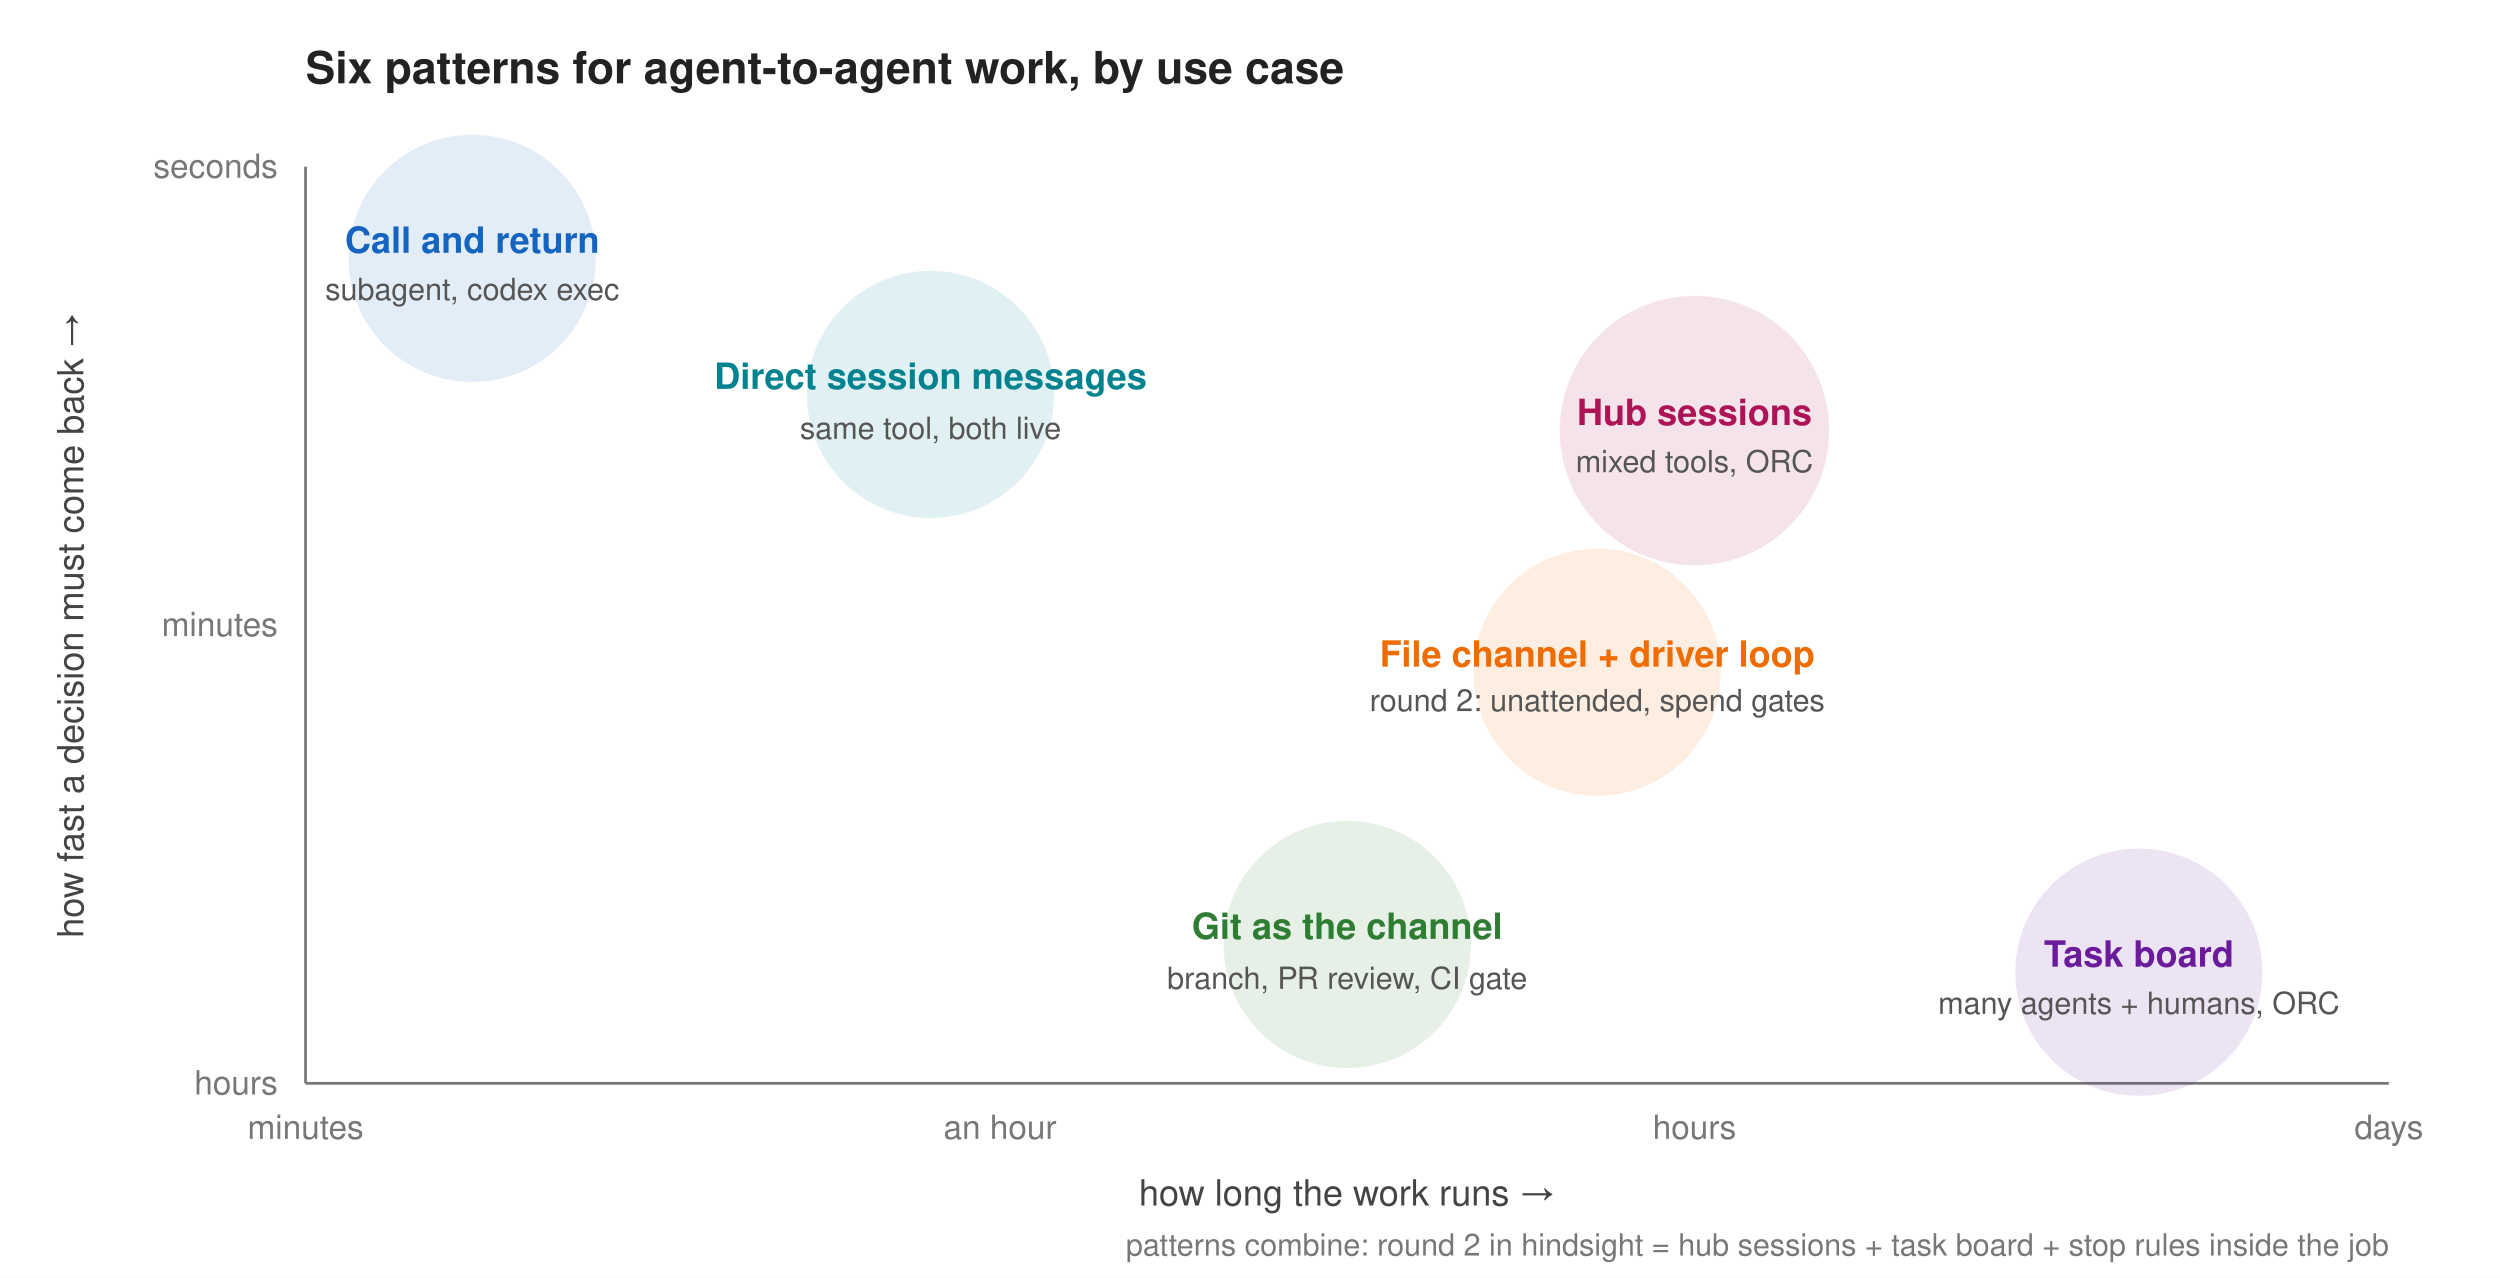
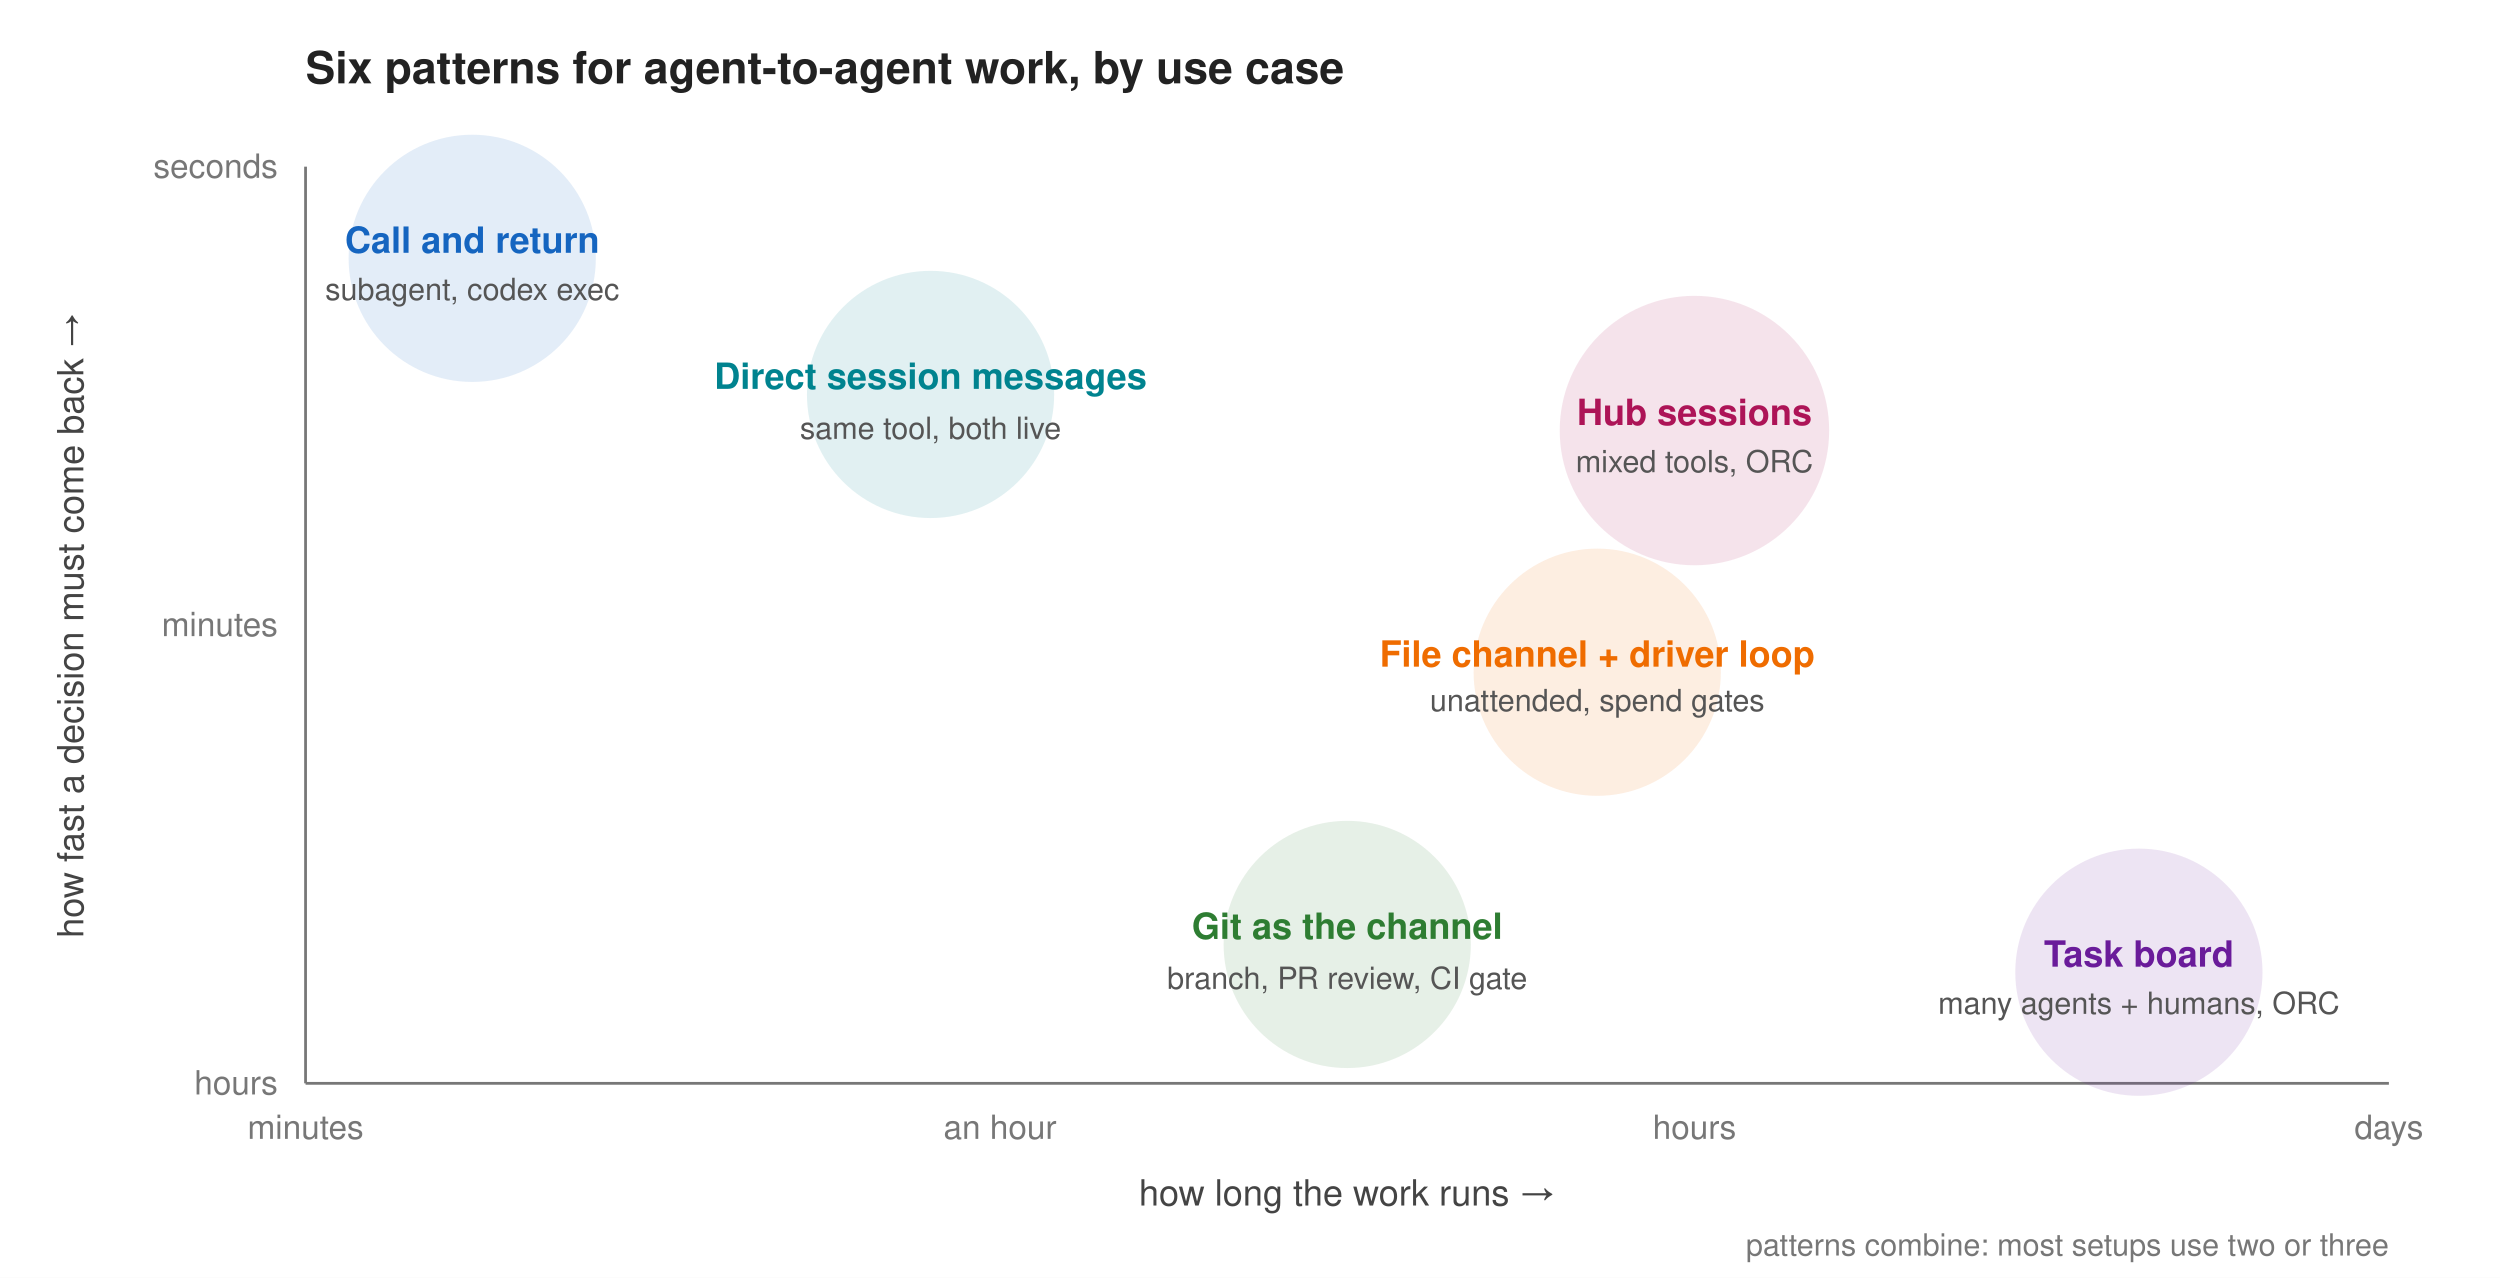
<svg xmlns="http://www.w3.org/2000/svg" viewBox="0 0 900 460" font-family="-apple-system,Segoe UI,Helvetica,Arial,sans-serif" font-size="13">
  <rect width="900" height="460" fill="#fff" />
  <text x="110" y="30" font-size="16" font-weight="600" fill="#222">Six patterns for agent-to-agent work, by use case</text>
  <line x1="110" y1="390" x2="860" y2="390" stroke="#777" />
  <line x1="110" y1="390" x2="110" y2="60" stroke="#777" />
  <text x="110" y="410" text-anchor="middle" fill="#777" font-size="12">minutes</text>
  <text x="360" y="410" text-anchor="middle" fill="#777" font-size="12">an hour</text>
  <text x="610" y="410" text-anchor="middle" fill="#777" font-size="12">hours</text>
  <text x="860" y="410" text-anchor="middle" fill="#777" font-size="12">days</text>
  <text x="485.0" y="434" text-anchor="middle" fill="#444">how long the work runs →</text>
  <text x="100" y="394" text-anchor="end" fill="#777" font-size="12">hours</text>
  <text x="100" y="229" text-anchor="end" fill="#777" font-size="12">minutes</text>
  <text x="100" y="64" text-anchor="end" fill="#777" font-size="12">seconds</text>
  <text x="30" y="225.0" text-anchor="middle" fill="#444" transform="rotate(-90 30 225.0)">how fast a decision must come back →</text>
  <circle cx="170" cy="93" r="44" fill="#1565c0" opacity="0.12" stroke="#1565c0" />
  <text x="170" y="91" text-anchor="middle" font-weight="600" fill="#1565c0">Call and return</text>
  <text x="170" y="108" text-anchor="middle" font-size="11" fill="#555">subagent, codex exec</text>
  <circle cx="335" cy="142" r="44" fill="#00838f" opacity="0.12" stroke="#00838f" />
  <text x="335" y="140" text-anchor="middle" font-weight="600" fill="#00838f">Direct session messages</text>
  <text x="335" y="158" text-anchor="middle" font-size="11" fill="#555">same tool, both live</text>
  <circle cx="575" cy="242" r="44" fill="#ef6c00" opacity="0.12" stroke="#ef6c00" />
  <text x="575" y="240" text-anchor="middle" font-weight="600" fill="#ef6c00">File channel + driver loop</text>
-   <text x="575" y="256" text-anchor="middle" font-size="11" fill="#555">round 2: unattended, spend gates</text>
+   <text x="575" y="256" text-anchor="middle" font-size="11" fill="#555">unattended, spend gates</text>
  <circle cx="485" cy="340" r="44" fill="#2e7d32" opacity="0.12" stroke="#2e7d32" />
  <text x="485" y="338" text-anchor="middle" font-weight="600" fill="#2e7d32">Git as the channel</text>
  <text x="485" y="356" text-anchor="middle" font-size="11" fill="#555">branch, PR review, CI gate</text>
  <circle cx="770" cy="350" r="44" fill="#6a1b9a" opacity="0.12" stroke="#6a1b9a" />
  <text x="770" y="348" text-anchor="middle" font-weight="600" fill="#6a1b9a">Task board</text>
  <text x="770" y="365" text-anchor="middle" font-size="11" fill="#555">many agents + humans, ORC</text>
  <circle cx="610" cy="155" r="48" fill="#ad1457" opacity="0.12" stroke="#ad1457" />
  <text x="610" y="153" text-anchor="middle" font-weight="600" fill="#ad1457">Hub sessions</text>
  <text x="610" y="170" text-anchor="middle" font-size="11" fill="#555">mixed tools, ORC</text>
-   <text x="860" y="452" text-anchor="end" font-size="11" fill="#777">patterns combine: round 2 in hindsight = hub sessions + task board + stop rules inside the job</text>
+   <text x="860" y="452" text-anchor="end" font-size="11" fill="#777">patterns combine: most setups use two or three</text>
</svg>
